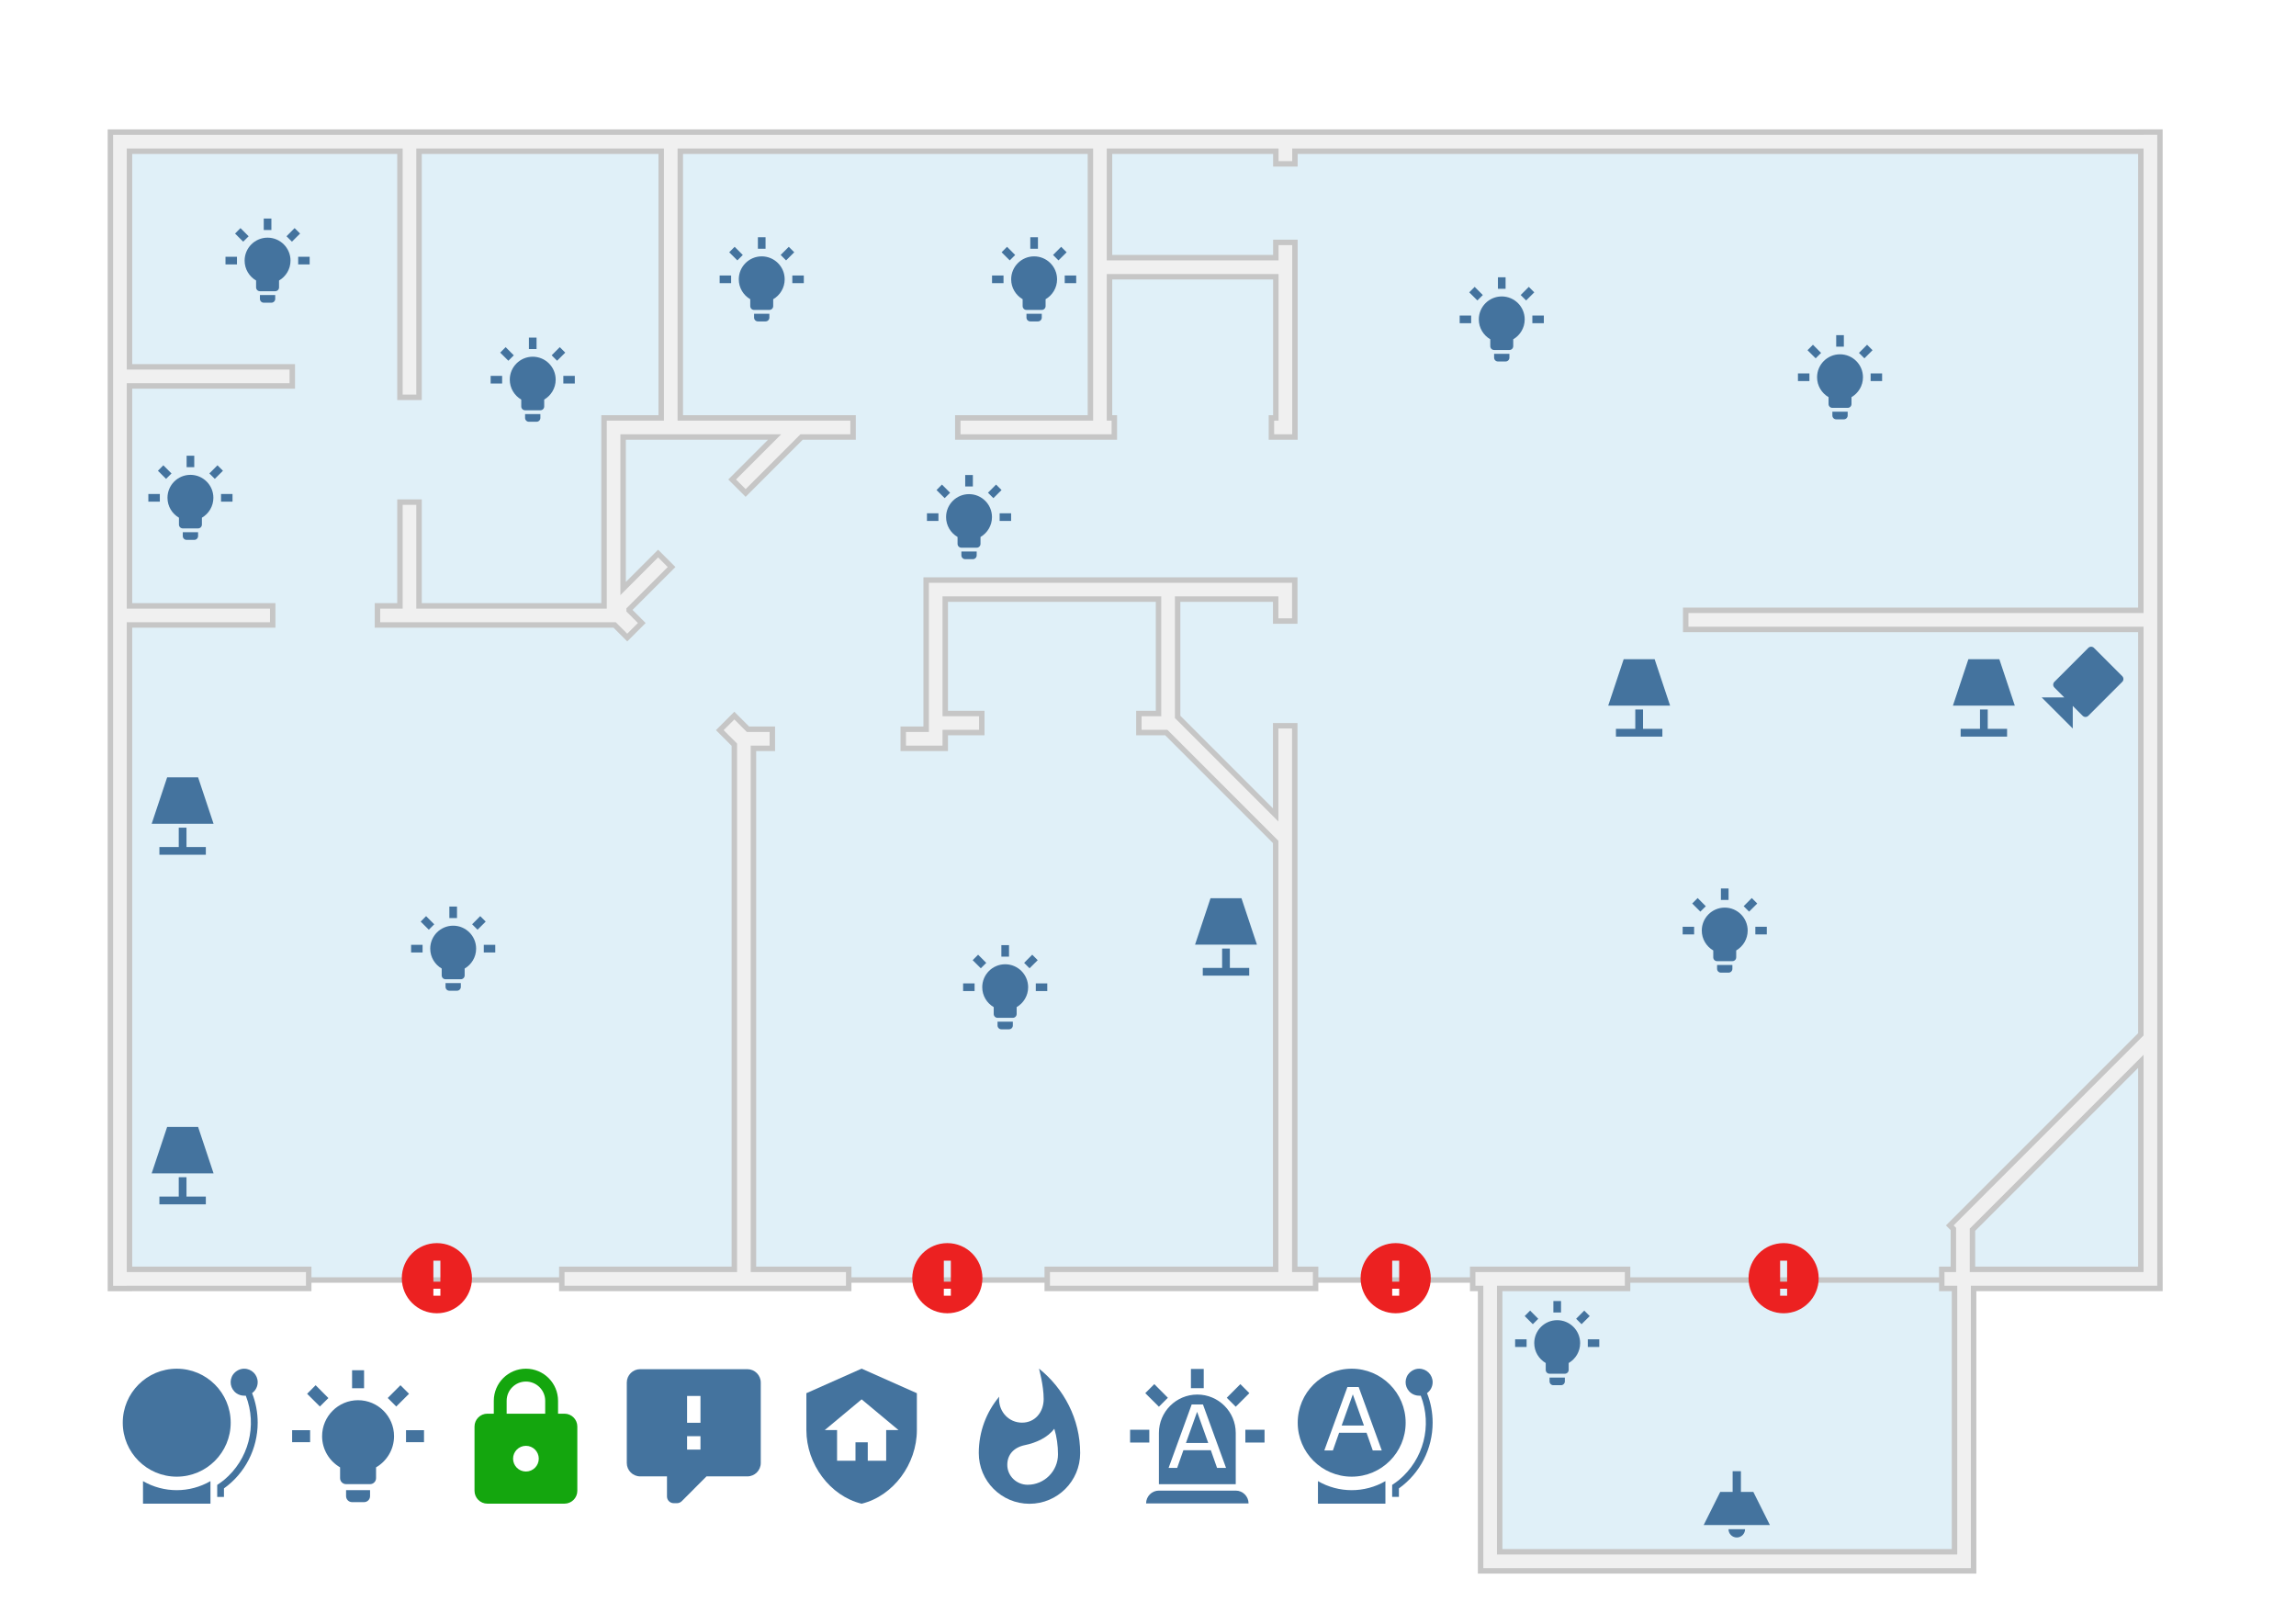
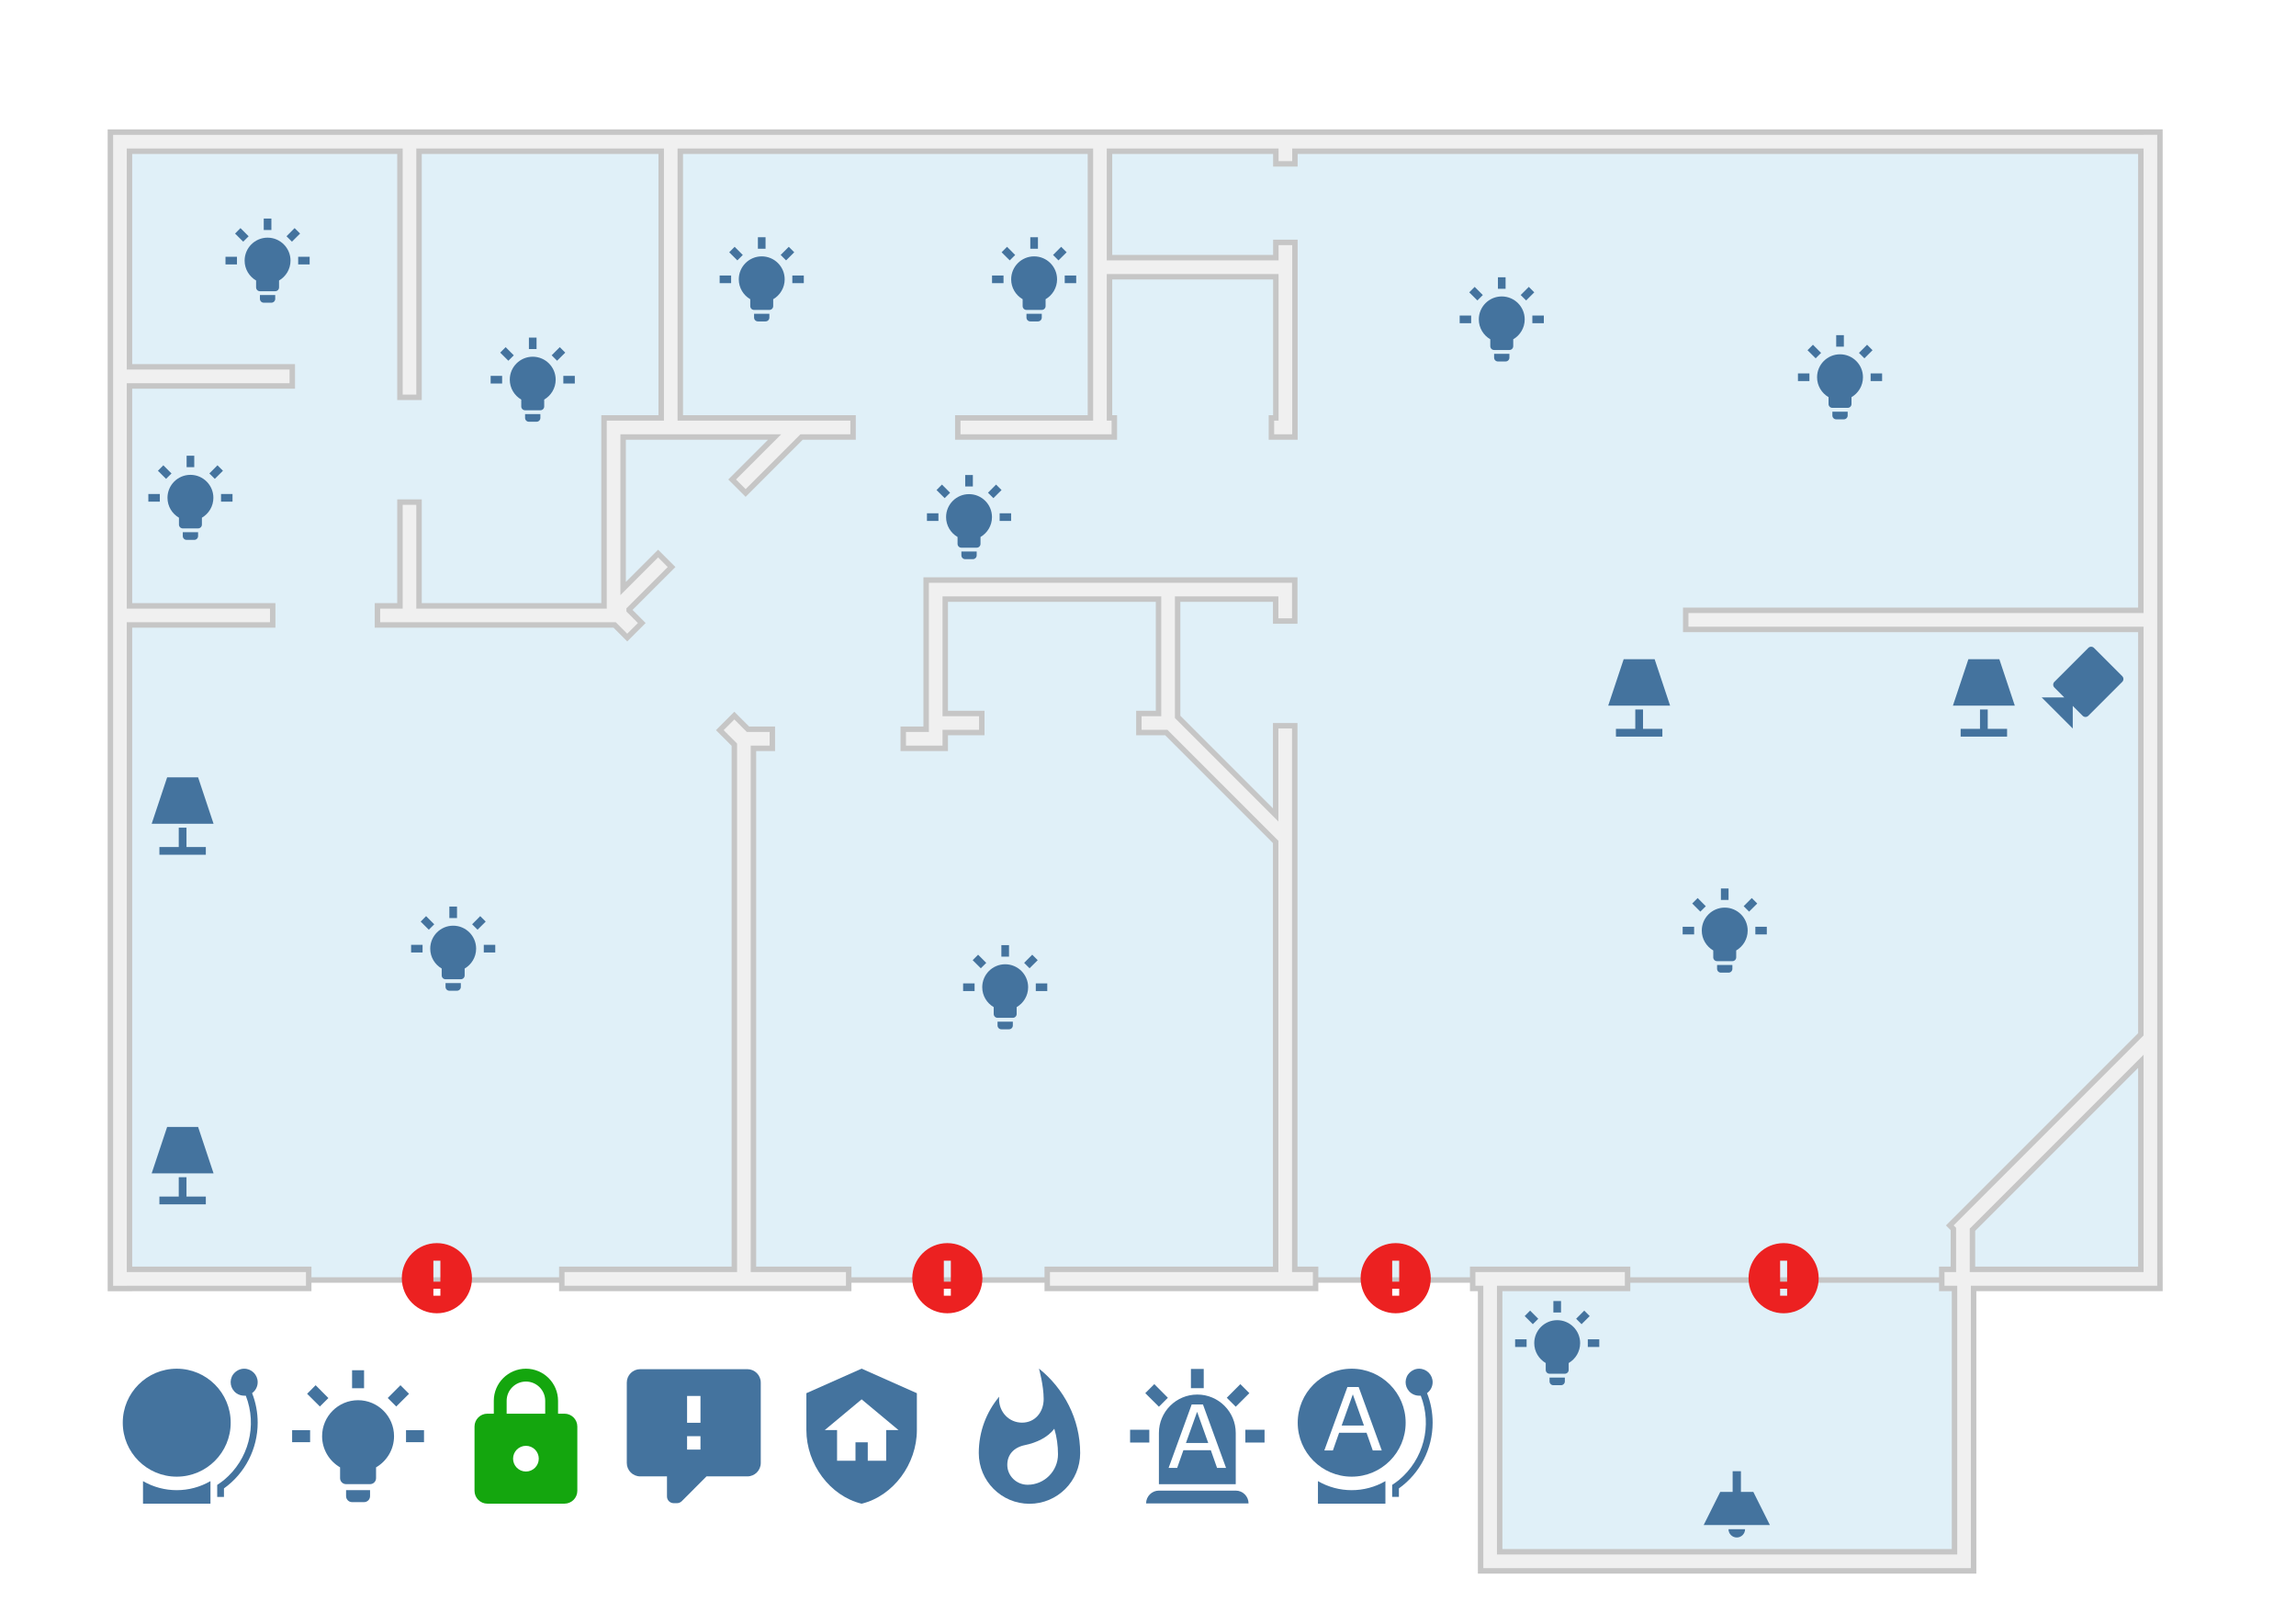
<svg xmlns="http://www.w3.org/2000/svg" width="297mm" height="210mm" viewBox="0 0 1052.362 744.094" id="svg2" version="1.1">
  <defs id="defs4" />
  <g id="layer1" transform="translate(0,-308.2677)">
    <rect style="fill:#e0f0f8;fill-opacity:1;stroke:#c6c6c6;stroke-width:2.5;stroke-linecap:butt;stroke-miterlimit:4;stroke-dasharray:none;stroke-dashoffset:0;stroke-opacity:1" id="rect4823-5" width="218.406" height="138.188" x="682.594" y="885.612" />
    <rect style="fill:#e0f0f8;fill-opacity:1;stroke:#c6c6c6;stroke-width:2.5;stroke-linecap:butt;stroke-miterlimit:4;stroke-dasharray:none;stroke-dashoffset:0;stroke-opacity:1" id="rect4823" width="927" height="521" x="57" y="373.862" />
    <path style="fill:#f0f0f0;fill-opacity:1;stroke:#c6c6c6;stroke-width:2.5;stroke-linecap:butt;stroke-miterlimit:4;stroke-dasharray:none;stroke-dashoffset:0;stroke-opacity:1" d="M 981.254 60.527 L 981.254 60.553 L 50.596 60.553 L 50.596 69.303 L 50.596 590.488 L 59.346 590.488 L 59.346 590.463 L 141.5 590.463 L 141.5 581.713 L 59.346 581.713 L 59.346 286.406 L 125 286.406 L 125 277.656 L 59.346 277.656 L 59.346 176.854 L 133.965 176.854 L 133.965 168.104 L 59.346 168.104 L 59.346 69.303 L 183.316 69.303 L 183.316 182.094 L 192.066 182.094 L 192.066 69.303 L 303.062 69.303 L 303.062 191.52 L 285.607 191.52 L 276.857 191.52 L 276.857 277.656 L 192.066 277.656 L 192.066 230.094 L 183.316 230.094 L 183.316 277.656 L 173 277.656 L 173 286.406 L 281.721 286.406 L 287.492 292.176 L 294.156 285.512 L 288.365 279.719 L 288.365 279.301 L 307.814 259.852 L 301.639 253.676 L 285.607 269.707 L 285.607 200.27 L 355.045 200.27 L 335.58 219.734 L 341.756 225.91 L 367.396 200.27 L 391 200.27 L 391 191.52 L 311.812 191.52 L 311.812 69.303 L 499.785 69.303 L 499.785 191.52 L 439 191.52 L 439 200.27 L 510.75 200.27 L 510.75 191.52 L 508.535 191.52 L 508.535 126.822 L 584.775 126.822 L 584.775 191.52 L 582.75 191.52 L 582.75 200.27 L 588.584 200.27 L 593.525 200.27 L 593.525 111.094 L 584.775 111.094 L 584.775 118.072 L 508.535 118.072 L 508.535 69.303 L 584.775 69.303 L 584.775 75.094 L 593.525 75.094 L 593.525 69.303 L 981.254 69.303 L 981.254 279.693 L 772.641 279.693 L 772.641 288.443 L 981.254 288.443 L 981.254 473.996 L 893.68 561.568 L 895.322 563.211 L 895.322 581.713 L 890 581.713 L 890 590.463 L 895.84 590.463 L 895.84 711.125 L 687.375 711.125 L 687.375 590.463 L 746 590.463 L 746 581.713 L 675 581.713 L 675 590.463 L 678.625 590.463 L 678.625 719.875 L 682.5 719.875 L 687.375 719.875 L 898.25 719.875 L 904.59 719.875 L 904.59 590.463 L 981.254 590.463 L 990.004 590.463 L 990.006 590.463 L 990.006 581.713 L 990.004 581.713 L 990.004 60.527 L 981.254 60.527 z M 424.498 265.814 L 424.498 326.963 L 424.498 334.197 L 414 334.197 L 414 342.947 L 433.248 342.947 L 433.248 335.713 L 450 335.713 L 450 326.963 L 433.248 326.963 L 433.248 274.564 L 531.01 274.564 L 531.01 326.963 L 522 326.963 L 522 335.713 L 534.58 335.713 L 584.699 385.83 L 584.699 581.713 L 480 581.713 L 480 590.463 L 603 590.463 L 603 581.713 L 593.449 581.713 L 593.449 332.594 L 584.699 332.594 L 584.699 373.455 L 539.76 328.518 L 539.76 274.564 L 584.699 274.564 L 584.699 284.594 L 593.449 284.594 L 593.449 265.814 L 433.248 265.814 L 424.498 265.814 z M 336.582 327.938 L 329.918 334.602 L 336.584 341.268 L 336.584 581.713 L 257.5 581.713 L 257.5 590.463 L 389 590.463 L 389 581.713 L 345.334 581.713 L 345.334 342.947 L 354 342.947 L 354 334.197 L 342.842 334.197 L 336.582 327.938 z M 981.254 486.369 L 981.254 581.713 L 904.072 581.713 L 904.072 563.551 L 981.254 486.369 z " id="rect4136" transform="translate(0,308.2677)" />
    <path id="camera.living_room" d="m 950.041,631.756 4.537,4.537 a 1.833,1.833 0 0 0 2.593,0 l 15.556,-15.556 a 1.833,1.833 0 0 0 0,-2.593 l -12.964,-12.964 a 1.833,1.833 0 0 0 -2.593,0 l -15.556,15.556 a 1.833,1.833 0 0 0 0,2.593 l 4.537,4.537 -10.371,0 14.26,14.26 -2e-5,-10.371 z" style="fill:#44739e;fill-opacity:1" />
-     <path id="light.guest_bedroom_lamp_level" d="m 554.835,719.898 14.187,0 7.094,21.281 -28.374,0 7.094,-21.281 m 5.32,23.054 3.547,0 0,8.867 8.867,0 0,3.547 -21.281,0 0,-3.547 8.867,0 0,-8.867 z" style="fill:#44739e;fill-opacity:1" />
    <path id="light.living_room_light_level" d="m 790.523,724.197 a 10.52,10.52 0 0 1 10.52,10.52 c 0,3.892 -2.122,7.294 -5.26,9.117 l 0,3.156 a 1.753,1.753 0 0 1 -1.753,1.753 l -7.013,0 a 1.753,1.753 0 0 1 -1.753,-1.753 l 0,-3.156 c -3.138,-1.823 -5.26,-5.225 -5.26,-9.117 a 10.52,10.52 0 0 1 10.52,-10.52 m 3.507,26.3 0,1.753 a 1.753,1.753 0 0 1 -1.753,1.753 l -3.507,0 a 1.753,1.753 0 0 1 -1.753,-1.753 l 0,-1.753 7.013,0 m 10.52,-17.533 5.26,0 0,3.507 -5.26,0 0,-3.507 m -33.313,0 5.26,0 0,3.507 -5.26,0 0,-3.507 m 21.04,-17.533 0,5.26 -3.507,0 0,-5.26 3.507,0 m -14.167,4.383 3.735,3.752 -2.49,2.472 -3.735,-3.717 2.49,-2.507 m 21.092,3.735 3.717,-3.735 2.507,2.507 -3.735,3.717 -2.49,-2.49 z" style="fill:#44739e;fill-opacity:1" />
    <path id="switch.patio_string_lights_switch" d="m 788.457,991.979 5.693,0 0,-9.488 3.795,0 0,9.488 5.693,0 7.591,15.182 -30.363,0 7.591,-15.182 m 11.386,17.079 a 3.795,3.795 0 0 1 -3.795,3.795 3.795,3.795 0 0 1 -3.795,-3.795 l 7.591,0 z" style="fill:#44739e;fill-opacity:1" />
    <path id="light.patio_light_level" d="m 713.736,913.26 a 10.52,10.52 0 0 1 10.52,10.52 c 0,3.892 -2.122,7.294 -5.26,9.117 l 0,3.156 a 1.753,1.753 0 0 1 -1.753,1.753 l -7.013,0 a 1.753,1.753 0 0 1 -1.753,-1.753 l 0,-3.156 c -3.138,-1.823 -5.26,-5.225 -5.26,-9.117 a 10.52,10.52 0 0 1 10.52,-10.52 m 3.507,26.3 0,1.753 a 1.753,1.753 0 0 1 -1.753,1.753 l -3.507,0 a 1.753,1.753 0 0 1 -1.753,-1.753 l 0,-1.753 7.013,0 m 10.52,-17.533 5.26,0 0,3.507 -5.26,0 0,-3.507 m -33.313,0 5.26,0 0,3.507 -5.26,0 0,-3.507 m 21.04,-17.533 0,5.26 -3.507,0 0,-5.26 3.507,0 m -14.167,4.383 3.735,3.752 -2.49,2.472 -3.735,-3.717 2.49,-2.507 m 21.092,3.735 3.717,-3.735 2.507,2.507 -3.735,3.717 -2.49,-2.49 z" style="fill:#44739e;fill-opacity:1" />
    <path id="light.master_bedroom_left_lamp_level" d="m 76.609,664.502 14.187,0 7.094,21.281 -28.374,0 7.094,-21.281 m 5.32,23.054 3.547,0 0,8.867 8.867,0 0,3.547 -21.281,0 0,-3.547 8.867,0 0,-8.867 z" style="fill:#44739e;fill-opacity:1" />
    <path id="light.master_bedroom_right_lamp_level" d="m 76.609,824.706 14.187,0 7.094,21.281 -28.374,0 7.094,-21.281 m 5.32,23.054 3.547,0 0,8.867 8.867,0 0,3.547 -21.281,0 0,-3.547 8.867,0 0,-8.867 z" style="fill:#44739e;fill-opacity:1" />
    <path id="light.living_room_table_lamp_level" d="m 744.207,610.364 14.187,0 7.094,21.281 -28.374,0 7.094,-21.281 m 5.32,23.054 3.547,0 0,8.867 8.867,0 0,3.547 -21.281,0 0,-3.547 8.867,0 0,-8.867 z" style="fill:#44739e;fill-opacity:1" />
    <path id="light.living_room_floor_lamp_level" d="m 902.202,610.364 14.187,0 7.094,21.281 -28.374,0 7.094,-21.281 m 5.32,23.054 3.547,0 0,8.867 8.867,0 0,3.547 -21.281,0 0,-3.547 8.867,0 0,-8.867 z" style="fill:#44739e;fill-opacity:1" />
    <path id="light.guest_bedroom_light_level" d="m 460.724,750.161 a 10.52,10.52 0 0 1 10.52,10.52 c 0,3.892 -2.122,7.294 -5.26,9.117 l 0,3.156 a 1.753,1.753 0 0 1 -1.753,1.753 l -7.013,0 a 1.753,1.753 0 0 1 -1.753,-1.753 l 0,-3.156 c -3.138,-1.823 -5.26,-5.225 -5.26,-9.117 a 10.52,10.52 0 0 1 10.52,-10.52 m 3.507,26.3 0,1.753 a 1.753,1.753 0 0 1 -1.753,1.753 l -3.507,0 a 1.753,1.753 0 0 1 -1.753,-1.753 l 0,-1.753 7.013,0 m 10.52,-17.533 5.26,0 0,3.507 -5.26,0 0,-3.507 m -33.313,0 5.26,0 0,3.507 -5.26,0 0,-3.507 m 21.04,-17.533 0,5.26 -3.507,0 0,-5.26 3.507,0 m -14.167,4.383 3.735,3.752 -2.49,2.472 -3.735,-3.717 2.49,-2.507 m 21.092,3.735 3.717,-3.735 2.507,2.507 -3.735,3.717 -2.49,-2.49 z" style="fill:#44739e;fill-opacity:1" />
    <path id="light.main_bathroom_vanity_level" d="m 473.983,425.753 a 10.52,10.52 0 0 1 10.52,10.52 c 0,3.892 -2.122,7.294 -5.26,9.117 l 0,3.156 a 1.753,1.753 0 0 1 -1.753,1.753 l -7.013,0 a 1.753,1.753 0 0 1 -1.753,-1.753 l 0,-3.156 c -3.138,-1.823 -5.26,-5.225 -5.26,-9.117 a 10.52,10.52 0 0 1 10.52,-10.52 m 3.507,26.3 0,1.753 a 1.753,1.753 0 0 1 -1.753,1.753 l -3.507,0 a 1.753,1.753 0 0 1 -1.753,-1.753 l 0,-1.753 7.013,0 m 10.52,-17.533 5.26,0 0,3.507 -5.26,0 0,-3.507 m -33.313,0 5.26,0 0,3.507 -5.26,0 0,-3.507 m 21.04,-17.533 0,5.26 -3.507,0 0,-5.26 3.507,0 m -14.167,4.383 3.735,3.752 -2.49,2.472 -3.735,-3.717 2.49,-2.507 m 21.092,3.735 3.717,-3.735 2.507,2.507 -3.735,3.717 -2.49,-2.49 z" style="fill:#44739e;fill-opacity:1" />
    <path id="light.main_bathroom_tub_level" d="m 349.134,425.753 a 10.52,10.52 0 0 1 10.52,10.52 c 0,3.892 -2.122,7.294 -5.26,9.117 l 0,3.156 a 1.753,1.753 0 0 1 -1.753,1.753 l -7.013,0 a 1.753,1.753 0 0 1 -1.753,-1.753 l 0,-3.156 c -3.138,-1.823 -5.26,-5.225 -5.26,-9.117 a 10.52,10.52 0 0 1 10.52,-10.52 m 3.507,26.3 0,1.753 a 1.753,1.753 0 0 1 -1.753,1.753 l -3.507,0 a 1.753,1.753 0 0 1 -1.753,-1.753 l 0,-1.753 7.013,0 m 10.52,-17.533 5.26,0 0,3.507 -5.26,0 0,-3.507 m -33.313,0 5.26,0 0,3.507 -5.26,0 0,-3.507 m 21.04,-17.533 0,5.26 -3.507,0 0,-5.26 3.507,0 m -14.167,4.383 3.735,3.752 -2.49,2.472 -3.735,-3.717 2.49,-2.507 m 21.092,3.735 3.717,-3.735 2.507,2.507 -3.735,3.717 -2.49,-2.49 z" style="fill:#44739e;fill-opacity:1" />
    <path id="light.master_bathroom_vanity_level" d="m 87.283,525.875 a 10.52,10.52 0 0 1 10.52,10.52 c 0,3.892 -2.122,7.294 -5.26,9.117 l 0,3.156 a 1.753,1.753 0 0 1 -1.753,1.753 l -7.013,0 a 1.753,1.753 0 0 1 -1.753,-1.753 l 0,-3.156 c -3.138,-1.823 -5.26,-5.225 -5.26,-9.117 a 10.52,10.52 0 0 1 10.52,-10.52 m 3.507,26.3 0,1.753 a 1.753,1.753 0 0 1 -1.753,1.753 l -3.507,0 a 1.753,1.753 0 0 1 -1.753,-1.753 l 0,-1.753 7.013,0 m 10.52,-17.533 5.26,0 0,3.507 -5.26,0 0,-3.507 m -33.313,0 5.26,0 0,3.507 -5.26,0 0,-3.507 m 21.04,-17.533 0,5.26 -3.507,0 0,-5.26 3.507,0 m -14.167,4.383 3.735,3.752 -2.49,2.472 -3.735,-3.717 2.49,-2.507 m 21.092,3.735 3.717,-3.735 2.507,2.507 -3.735,3.717 -2.49,-2.49 z" style="fill:#44739e;fill-opacity:1" />
    <path id="light.master_bathroom_shower_level" d="m 122.639,417.18 a 10.52,10.52 0 0 1 10.52,10.52 c 0,3.892 -2.122,7.294 -5.26,9.117 l 0,3.156 a 1.753,1.753 0 0 1 -1.753,1.753 l -7.013,0 a 1.753,1.753 0 0 1 -1.753,-1.753 l 0,-3.156 c -3.138,-1.823 -5.26,-5.225 -5.26,-9.117 a 10.52,10.52 0 0 1 10.52,-10.52 m 3.507,26.3 0,1.753 a 1.753,1.753 0 0 1 -1.753,1.753 l -3.507,0 a 1.753,1.753 0 0 1 -1.753,-1.753 l 0,-1.753 7.013,0 m 10.52,-17.533 5.26,0 0,3.507 -5.26,0 0,-3.507 m -33.313,0 5.26,0 0,3.507 -5.26,0 0,-3.507 m 21.04,-17.533 0,5.26 -3.507,0 0,-5.26 3.507,0 m -14.167,4.383 3.735,3.752 -2.49,2.472 -3.735,-3.717 2.49,-2.507 m 21.092,3.735 3.717,-3.735 2.507,2.507 -3.735,3.717 -2.49,-2.49 z" style="fill:#44739e;fill-opacity:1" />
    <path id="light.master_bedroom_light_level" d="m 207.713,732.483 a 10.52,10.52 0 0 1 10.52,10.52 c 0,3.892 -2.122,7.294 -5.26,9.117 l 0,3.156 a 1.753,1.753 0 0 1 -1.753,1.753 l -7.013,0 a 1.753,1.753 0 0 1 -1.753,-1.753 l 0,-3.156 c -3.138,-1.823 -5.26,-5.225 -5.26,-9.117 a 10.52,10.52 0 0 1 10.52,-10.52 m 3.507,26.3 0,1.753 a 1.753,1.753 0 0 1 -1.753,1.753 l -3.507,0 a 1.753,1.753 0 0 1 -1.753,-1.753 l 0,-1.753 7.013,0 m 10.52,-17.533 5.26,0 0,3.507 -5.26,0 0,-3.507 m -33.313,0 5.26,0 0,3.507 -5.26,0 0,-3.507 m 21.04,-17.533 0,5.26 -3.507,0 0,-5.26 3.507,0 m -14.167,4.383 3.735,3.752 -2.49,2.472 -3.735,-3.717 2.49,-2.507 m 21.092,3.735 3.717,-3.735 2.507,2.507 -3.735,3.717 -2.49,-2.49 z" style="fill:#44739e;fill-opacity:1" />
    <path id="light.hallway_light_level" d="m 444.151,534.714 a 10.52,10.52 0 0 1 10.52,10.52 c 0,3.892 -2.122,7.294 -5.26,9.117 l 0,3.156 a 1.753,1.753 0 0 1 -1.753,1.753 l -7.013,0 a 1.753,1.753 0 0 1 -1.753,-1.753 l 0,-3.156 c -3.138,-1.823 -5.26,-5.225 -5.26,-9.117 a 10.52,10.52 0 0 1 10.52,-10.52 m 3.507,26.3 0,1.753 a 1.753,1.753 0 0 1 -1.753,1.753 l -3.507,0 a 1.753,1.753 0 0 1 -1.753,-1.753 l 0,-1.753 7.013,0 m 10.52,-17.533 5.26,0 0,3.507 -5.26,0 0,-3.507 m -33.313,0 5.26,0 0,3.507 -5.26,0 0,-3.507 m 21.04,-17.533 0,5.26 -3.507,0 0,-5.26 3.507,0 m -14.167,4.383 3.735,3.752 -2.49,2.472 -3.735,-3.717 2.49,-2.507 m 21.092,3.735 3.717,-3.735 2.507,2.507 -3.735,3.717 -2.49,-2.49 z" style="fill:#44739e;fill-opacity:1" />
    <path id="light.dining_light_level" d="m 688.324,444.116 a 10.52,10.52 0 0 1 10.52,10.52 c 0,3.892 -2.122,7.294 -5.26,9.117 l 0,3.156 a 1.753,1.753 0 0 1 -1.753,1.753 l -7.013,0 a 1.753,1.753 0 0 1 -1.753,-1.753 l 0,-3.156 c -3.138,-1.823 -5.26,-5.225 -5.26,-9.117 a 10.52,10.52 0 0 1 10.52,-10.52 m 3.507,26.3 0,1.753 a 1.753,1.753 0 0 1 -1.753,1.753 l -3.507,0 a 1.753,1.753 0 0 1 -1.753,-1.753 l 0,-1.753 7.013,0 m 10.52,-17.533 5.26,0 0,3.507 -5.26,0 0,-3.507 m -33.313,0 5.26,0 0,3.507 -5.26,0 0,-3.507 m 21.04,-17.533 0,5.26 -3.507,0 0,-5.26 3.507,0 m -14.167,4.383 3.735,3.752 -2.49,2.472 -3.735,-3.717 2.49,-2.507 m 21.092,3.735 3.717,-3.735 2.507,2.507 -3.735,3.717 -2.49,-2.49 z" style="fill:#44739e;fill-opacity:1" />
    <path id="light.kitchen_light_level" d="m 843.367,470.633 a 10.52,10.52 0 0 1 10.52,10.52 c 0,3.892 -2.122,7.294 -5.26,9.117 l 0,3.156 a 1.753,1.753 0 0 1 -1.753,1.753 l -7.013,0 a 1.753,1.753 0 0 1 -1.753,-1.753 l 0,-3.156 c -3.138,-1.823 -5.26,-5.225 -5.26,-9.117 a 10.52,10.52 0 0 1 10.52,-10.52 m 3.507,26.3 0,1.753 a 1.753,1.753 0 0 1 -1.753,1.753 l -3.507,0 a 1.753,1.753 0 0 1 -1.753,-1.753 l 0,-1.753 7.013,0 m 10.52,-17.533 5.26,0 0,3.507 -5.26,0 0,-3.507 m -33.313,0 5.26,0 0,3.507 -5.26,0 0,-3.507 m 21.04,-17.533 0,5.26 -3.507,0 0,-5.26 3.507,0 m -14.167,4.383 3.735,3.752 -2.49,2.472 -3.735,-3.717 2.49,-2.507 m 21.092,3.735 3.717,-3.735 2.507,2.507 -3.735,3.717 -2.49,-2.49 z" style="fill:#44739e;fill-opacity:1" />
    <path id="light.master_bedroom_closet_level" d="m 244.173,471.738 a 10.52,10.52 0 0 1 10.52,10.52 c 0,3.892 -2.122,7.294 -5.26,9.117 l 0,3.156 a 1.753,1.753 0 0 1 -1.753,1.753 l -7.013,0 a 1.753,1.753 0 0 1 -1.753,-1.753 l 0,-3.156 c -3.138,-1.823 -5.26,-5.225 -5.26,-9.117 a 10.52,10.52 0 0 1 10.52,-10.52 m 3.507,26.3 0,1.753 a 1.753,1.753 0 0 1 -1.753,1.753 l -3.507,0 a 1.753,1.753 0 0 1 -1.753,-1.753 l 0,-1.753 7.013,0 m 10.52,-17.533 5.26,0 0,3.507 -5.26,0 0,-3.507 m -33.313,0 5.26,0 0,3.507 -5.26,0 0,-3.507 m 21.04,-17.533 0,5.26 -3.507,0 0,-5.26 3.507,0 m -14.167,4.383 3.735,3.752 -2.49,2.472 -3.735,-3.717 2.49,-2.507 m 21.092,3.735 3.717,-3.735 2.507,2.507 -3.735,3.717 -2.49,-2.49 z" style="fill:#44739e;fill-opacity:1" />
    <path id="lock.front_door_lock_locked" d="m 241.055,982.623 a 5.89,5.89 0 0 0 5.89,-5.89 c 0,-3.269 -2.651,-5.89 -5.89,-5.89 a 5.89,5.89 0 0 0 -5.89,5.89 5.89,5.89 0 0 0 5.89,5.89 m 17.671,-26.506 a 5.89,5.89 0 0 1 5.89,5.89 l 0,29.451 a 5.89,5.89 0 0 1 -5.89,5.89 l -35.341,0 a 5.89,5.89 0 0 1 -5.89,-5.89 l 0,-29.451 c 0,-3.269 2.651,-5.89 5.89,-5.89 l 2.945,0 0,-5.89 a 14.725,14.725 0 0 1 14.726,-14.725 14.725,14.725 0 0 1 14.725,14.725 l 0,5.89 2.945,0 m -17.671,-14.725 a 8.835,8.835 0 0 0 -8.835,8.835 l 0,5.89 17.671,0 0,-5.89 a 8.835,8.835 0 0 0 -8.835,-8.835 z" style="fill:#14a60e;fill-opacity:1" />
    <path id="binary_sensor.trig_patio_door_sensor" d="m 819.123,895.633 -3.215,0 0,-9.646 3.215,0 m 0,16.077 -3.215,0 0,-3.215 3.215,0 m -1.608,-20.9 a 16.077,16.077 0 0 0 -16.077,16.077 16.077,16.077 0 0 0 16.077,16.077 16.077,16.077 0 0 0 16.077,-16.077 16.077,16.077 0 0 0 -16.077,-16.077 z" style="fill:#ec2121;fill-opacity:1" />
    <path id="binary_sensor.trig_guest_window_sensor" d="m 435.815,895.633 -3.215,0 0,-9.646 3.215,0 m 0,16.077 -3.215,0 0,-3.215 3.215,0 m -1.608,-20.9 a 16.077,16.077 0 0 0 -16.077,16.077 16.077,16.077 0 0 0 16.077,16.077 16.077,16.077 0 0 0 16.077,-16.077 16.077,16.077 0 0 0 -16.077,-16.077 z" style="fill:#ec2121;fill-opacity:1" />
    <path id="binary_sensor.trig_master_window_sensor" d="m 201.852,895.633 -3.215,0 0,-9.646 3.215,0 m 0,16.077 -3.215,0 0,-3.215 3.215,0 m -1.608,-20.9 a 16.077,16.077 0 0 0 -16.077,16.077 16.077,16.077 0 0 0 16.077,16.077 16.077,16.077 0 0 0 16.077,-16.077 16.077,16.077 0 0 0 -16.077,-16.077 z" style="fill:#ec2121;fill-opacity:1" />
    <path id="binary_sensor.trig_front_door_sensor" d="m 641.318,895.633 -3.215,0 0,-9.646 3.215,0 m 0,16.077 -3.215,0 0,-3.215 3.215,0 m -1.608,-20.9 a 16.077,16.077 0 0 0 -16.077,16.077 16.077,16.077 0 0 0 16.077,16.077 16.077,16.077 0 0 0 16.077,-16.077 16.077,16.077 0 0 0 -16.077,-16.077 z" style="fill:#ec2121;fill-opacity:1" />
    <path id="binary_sensor.trig_security_sensor" d="m 392.109,969.238 5.627,0 0,8.441 8.441,0 0,-14.068 5.627,0 -16.882,-14.068 -16.882,14.068 5.627,0 0,14.068 8.441,0 0,-8.441 m 2.814,-33.763 25.322,11.254 0,16.882 c 0,15.615 -10.804,30.218 -25.322,33.763 -14.518,-3.545 -25.322,-18.148 -25.322,-33.763 l 0,-16.882 25.322,-11.254 z" style="fill:#44739e;fill-opacity:1;stroke:none;stroke-opacity:1" />
    <path id="binary_sensor.trig_fire_alarm" d="m 471.014,988.688 c -5.17,0 -9.324,-4.095 -9.324,-9.12 0,-4.705 2.992,-8.017 8.133,-9.062 5.141,-1.046 10.457,-3.515 13.419,-7.494 1.133,3.747 1.685,7.697 1.685,11.735 0,7.668 -6.216,13.942 -13.913,13.942 m 5.199,-53.241 c 0,0 2.149,7.697 2.149,13.942 0,5.983 -3.921,10.834 -9.905,10.834 -6.013,0 -10.544,-4.851 -10.544,-10.834 l 0.087,-1.075 c -5.867,6.971 -9.382,16.004 -9.382,25.851 a 23.237,23.237 0 0 0 23.237,23.237 23.237,23.237 0 0 0 23.237,-23.237 c 0,-15.685 -7.523,-29.627 -18.88,-38.718 z" style="fill:#44739e;fill-opacity:1;stroke:none;stroke-opacity:1" />
    <path id="switch.all_lights" d="m 164.121,949.939 a 16.486,16.486 0 0 1 16.486,16.486 c 0,6.1 -3.325,11.43 -8.243,14.288 l 0,4.946 a 2.748,2.748 0 0 1 -2.748,2.748 l -10.991,0 a 2.748,2.748 0 0 1 -2.748,-2.748 l 0,-4.946 c -4.918,-2.858 -8.243,-8.188 -8.243,-14.288 a 16.486,16.486 0 0 1 16.486,-16.486 m 5.495,41.214 0,2.748 a 2.748,2.748 0 0 1 -2.748,2.748 l -5.495,0 a 2.748,2.748 0 0 1 -2.748,-2.748 l 0,-2.748 10.991,0 m 16.486,-27.476 8.243,0 0,5.495 -8.243,0 0,-5.495 m -52.205,0 8.243,0 0,5.495 -8.243,0 0,-5.495 m 32.972,-27.476 0,8.243 -5.495,0 0,-8.243 5.495,0 m -22.201,6.869 5.852,5.88 -3.902,3.874 -5.852,-5.825 3.902,-3.929 m 33.054,5.852 5.825,-5.852 3.929,3.929 -5.852,5.825 -3.902,-3.902 z" style="fill:#44739e;fill-opacity:1" />
    <path id="input_boolean.security_notifications" d="m 308.778,997.128 a 3.07,3.07 0 0 1 -3.07,-3.07 l 0,-9.211 -12.281,0 a 6.141,6.141 0 0 1 -6.141,-6.141 l 0,-36.844 c 0,-3.408 2.763,-6.141 6.141,-6.141 l 49.125,0 a 6.141,6.141 0 0 1 6.141,6.141 l 0,36.844 a 6.141,6.141 0 0 1 -6.141,6.141 l -18.729,0 -11.36,11.391 c -0.614,0.583 -1.382,0.89 -2.149,0.89 l 0,0 -1.535,0 m 12.281,-36.844 0,-12.281 -6.141,0 0,12.281 6.141,0 m 0,12.281 0,-6.141 -6.141,0 0,6.141 6.141,0 z" style="fill:#44739e;fill-opacity:1" />
    <path id="switch.siren_switch" d="m 96.464,987.018 0,10.327 -30.92,0 0,-10.327 c 9.554,5.535 21.366,5.535 30.92,0 m 21.644,-45.329 a 6.184,6.184 0 0 0 -6.184,-6.184 c -0.959,0 -1.886,0.216 -2.721,0.649 -0.928,0.464 -1.732,1.144 -2.35,1.979 -1.979,2.783 -1.299,6.648 1.515,8.627 1.02,0.711 2.288,1.113 3.556,1.113 0.247,0 0.495,0 0.742,0 5.349,13.698 1.299,29.251 -10.018,38.651 -0.989,0.773 -2.01,1.546 -3.092,2.226 l 0,5.504 3.092,0 0,-3.896 c 9.709,-6.926 15.46,-18.181 15.46,-30.117 0,-4.638 -0.866,-9.276 -2.566,-13.543 1.608,-1.175 2.566,-3.03 2.566,-5.009 m -12.368,18.552 a 24.736,24.736 0 0 1 -24.736,24.736 24.736,24.736 0 0 1 -24.736,-24.736 24.736,24.736 0 0 1 24.736,-24.736 24.736,24.736 0 0 1 24.736,24.736 z" style="fill:#44739e;fill-opacity:1" />
    <g id="automation.siren_alarm">
      <path style="fill:#44739e;fill-opacity:1" d="M 619.539 627.236 A 24.736 24.736 0 0 0 594.803 651.973 A 24.736 24.736 0 0 0 619.539 676.709 A 24.736 24.736 0 0 0 644.275 651.973 A 24.736 24.736 0 0 0 619.539 627.236 z M 650.459 627.236 C 649.5 627.236 648.573 627.454 647.738 627.887 C 646.811 628.351 646.007 629.03 645.389 629.865 C 643.41 632.648 644.091 636.513 646.904 638.492 C 647.925 639.203 649.191 639.605 650.459 639.605 L 651.201 639.605 C 656.55 653.303 652.5 668.856 641.184 678.256 C 640.194 679.029 639.174 679.802 638.092 680.482 L 638.092 685.986 L 641.184 685.986 L 641.184 682.09 C 650.893 675.164 656.645 663.908 656.645 651.973 C 656.645 647.335 655.779 642.697 654.078 638.43 C 655.686 637.255 656.645 635.399 656.645 633.42 A 6.184 6.184 0 0 0 650.459 627.236 z M 617.582 635.615 L 622.738 635.615 L 633.324 664.697 L 629.203 664.697 L 626.352 656.592 L 613.773 656.592 L 610.922 664.697 L 606.996 664.697 L 617.582 635.615 z M 620.062 638.994 L 614.945 653.271 L 625.16 653.271 L 620.062 638.994 z M 604.078 678.75 L 604.078 689.078 L 635 689.078 L 635 678.75 C 625.446 684.285 613.633 684.285 604.078 678.75 z " transform="translate(0,308.2677)" id="automation_siren_alarm" />
    </g>
    <g id="automation.lights_alarm" transform="translate(70.15564,0)">
      <path style="fill:#44739e;fill-opacity:1" d="M 545.855 627.344 L 545.855 636.148 L 551.725 636.148 L 551.725 627.344 L 545.855 627.344 z M 529.07 634.299 L 524.932 638.438 L 531.182 644.658 L 535.291 640.551 L 529.07 634.299 z M 568.51 634.299 L 562.289 640.551 L 566.396 644.658 L 572.646 638.438 L 568.51 634.299 z M 548.789 639.082 A 17.607 17.607 0 0 0 531.182 656.689 L 531.182 680.166 L 566.396 680.166 L 566.396 656.689 A 17.607 17.607 0 0 0 548.789 639.082 z M 546.211 643.615 L 551.367 643.615 L 561.953 672.697 L 557.832 672.697 L 554.98 664.592 L 542.402 664.592 L 539.551 672.697 L 535.625 672.697 L 546.211 643.615 z M 548.691 646.994 L 543.574 661.271 L 553.789 661.271 L 548.691 646.994 z M 517.977 655.223 L 517.977 661.092 L 526.781 661.092 L 526.781 655.223 L 517.977 655.223 z M 570.799 655.223 L 570.799 661.092 L 579.602 661.092 L 579.602 655.223 L 570.799 655.223 z M 531.182 683.1 A 5.869 5.869 0 0 0 525.312 688.969 L 572.266 688.969 A 5.869 5.869 0 0 0 566.396 683.1 L 531.182 683.1 z " transform="translate(-70.15564,308.2677)" id="input_boolean.lights_alarm" />
    </g>
  </g>
</svg>
